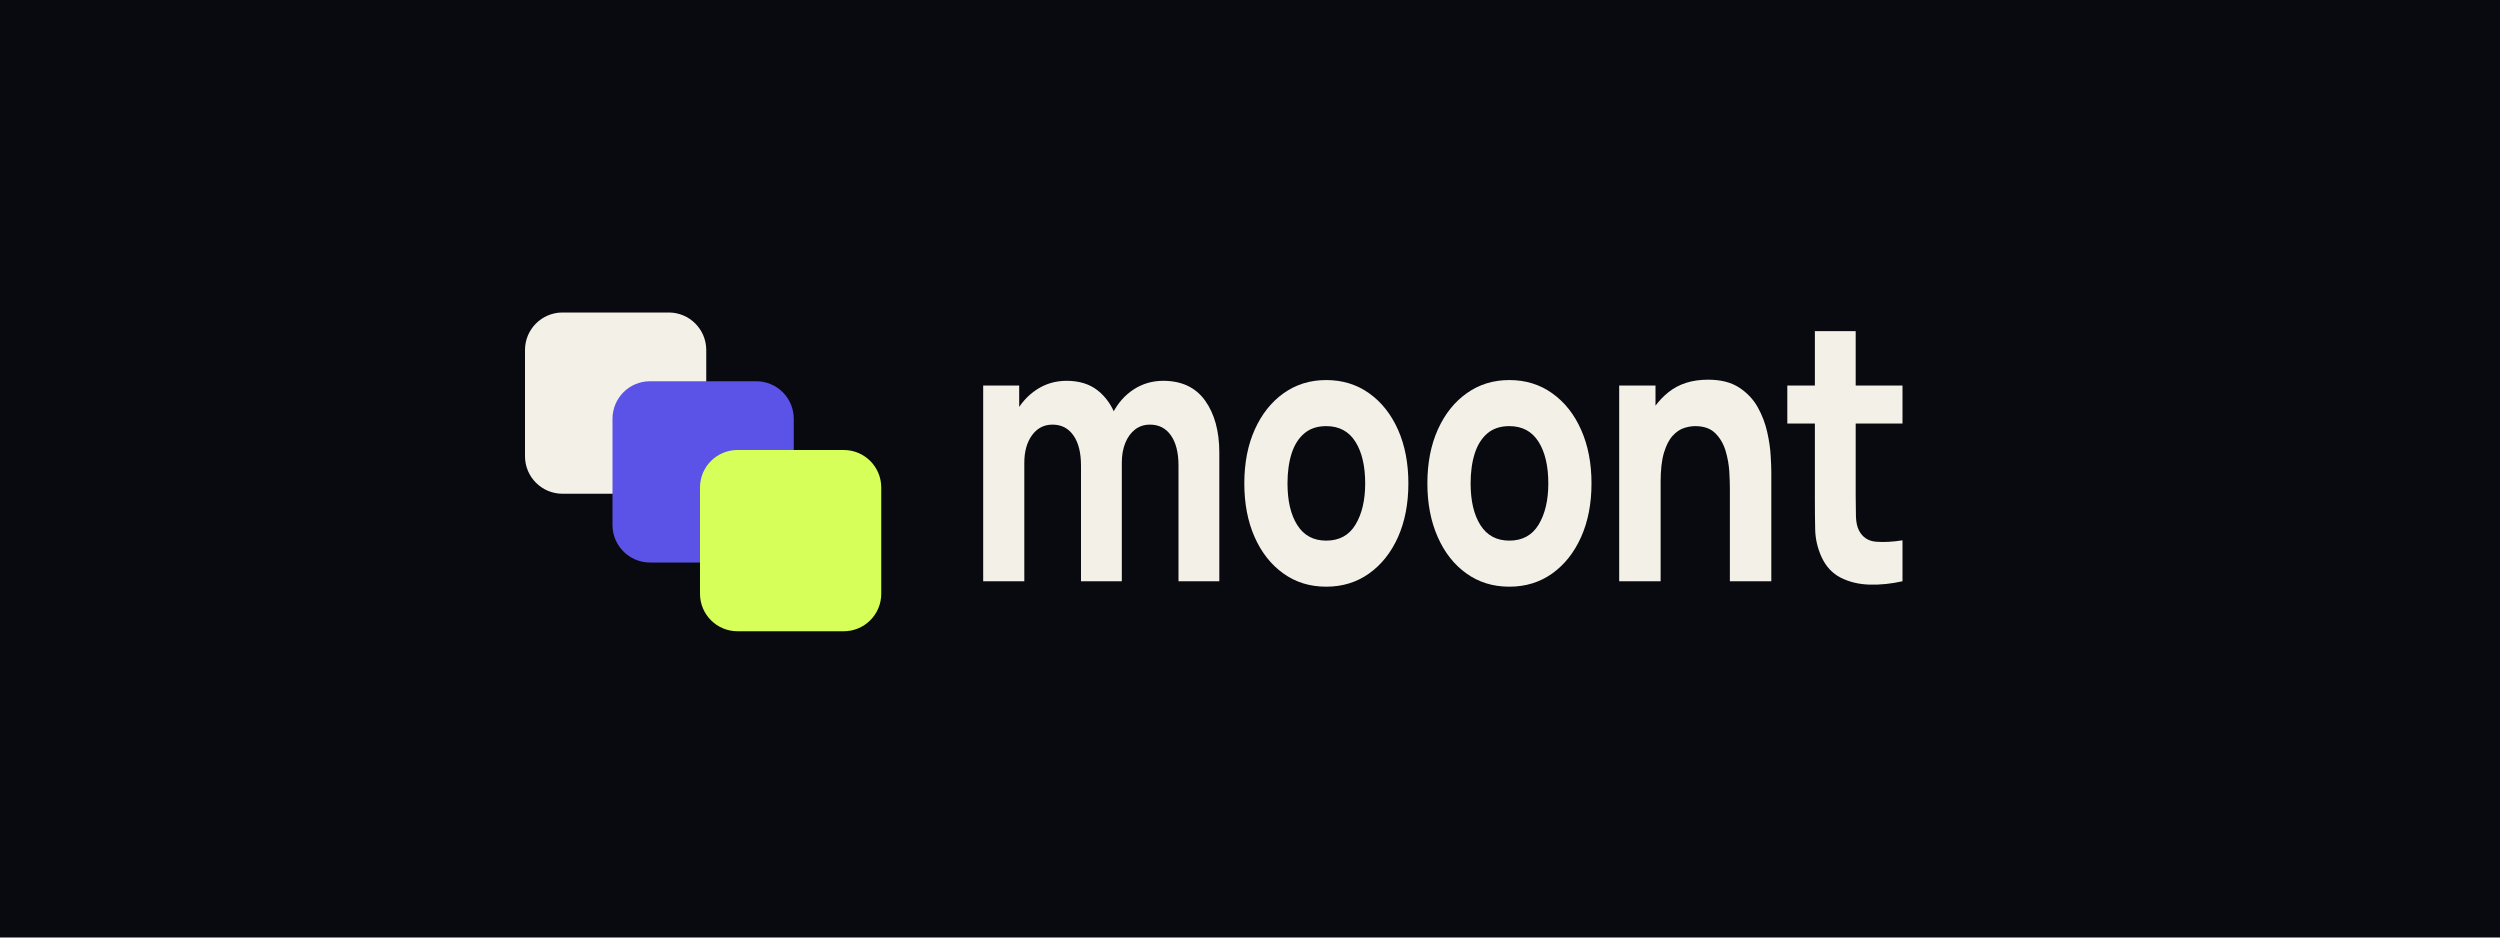
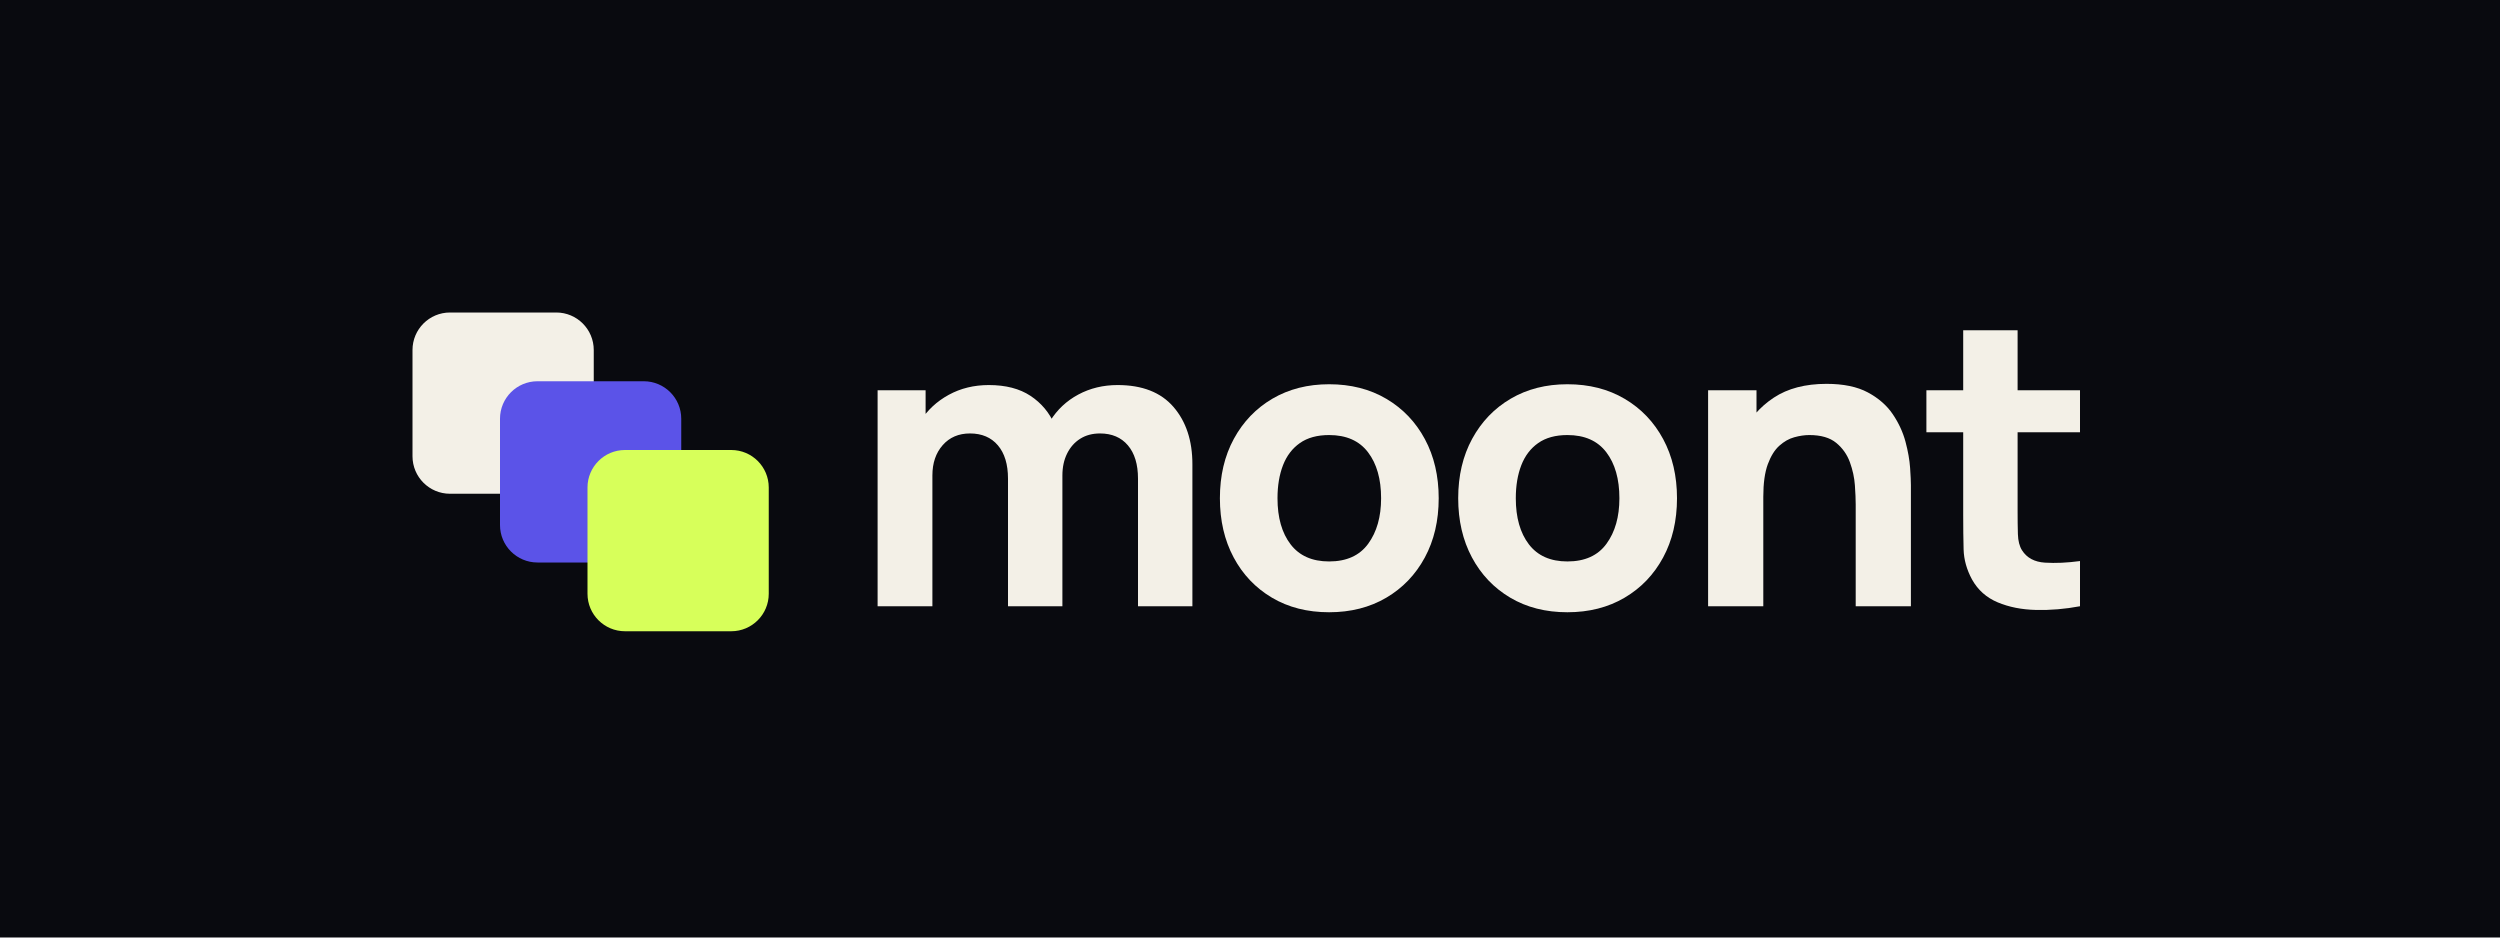
<svg xmlns="http://www.w3.org/2000/svg" width="1600" height="600" viewBox="0 0 1600 600" role="img" aria-labelledby="title">
  <rect width="1600" height="600" fill="#090A0F" />
-   <g transform="translate(320 172) scale(4)">
+   <g transform="translate(248 172) scale(4)">
    <rect x="4" y="7" width="29" height="29" rx="6" fill="#F3F0E7" />
    <rect x="18" y="18" width="29" height="29" rx="6" fill="#5B53E8" />
    <rect x="32" y="29" width="29" height="29" rx="6" fill="#D7FF5A" />
    <g fill="#F3F0E7">
-       <path d="M108.56 50V31.5Q108.56 28.39 107.35 26.67Q106.14 24.94 104 24.94Q102.63 24.94 101.62 25.71Q100.62 26.48 100.05 27.86Q99.49 29.24 99.49 31.03L96.75 28.83Q96.75 25.61 98.01 23.15Q99.27 20.68 101.4 19.3Q103.52 17.93 106.11 17.93Q110.55 17.93 112.82 21.1Q115.09 24.28 115.09 29.41V50ZM77.31 50V18.68H83.07V29.06H83.89V50ZM92.96 50V31.5Q92.96 28.39 91.75 26.67Q90.54 24.94 88.4 24.94Q86.36 24.94 85.12 26.64Q83.89 28.34 83.89 31.03L81.15 28.71Q81.15 25.64 82.42 23.2Q83.7 20.77 85.84 19.35Q87.99 17.93 90.66 17.93Q93.7 17.93 95.66 19.49Q97.62 21.06 98.55 23.67Q99.49 26.28 99.49 29.41V50Z" />
-       <path d="M132.19 50.87Q128.28 50.87 125.33 48.75Q122.38 46.64 120.73 42.91Q119.09 39.18 119.09 34.34Q119.09 29.44 120.77 25.71Q122.45 21.99 125.4 19.9Q128.35 17.81 132.19 17.81Q136.1 17.81 139.07 19.93Q142.03 22.04 143.69 25.77Q145.34 29.5 145.34 34.34Q145.34 39.21 143.68 42.94Q142.01 46.66 139.04 48.77Q136.08 50.87 132.19 50.87ZM132.19 43.5Q135.34 43.5 136.88 40.94Q138.43 38.37 138.43 34.34Q138.43 30.16 136.86 27.67Q135.29 25.18 132.19 25.18Q130.06 25.18 128.69 26.34Q127.32 27.5 126.66 29.55Q126 31.61 126 34.34Q126 38.55 127.57 41.02Q129.14 43.5 132.19 43.5Z" />
-       <path d="M161.49 50.87Q157.58 50.87 154.62 48.75Q151.67 46.64 150.03 42.91Q148.38 39.18 148.38 34.34Q148.38 29.44 150.06 25.71Q151.74 21.99 154.7 19.9Q157.65 17.81 161.49 17.81Q165.4 17.81 168.36 19.93Q171.33 22.04 172.98 25.77Q174.64 29.5 174.64 34.34Q174.64 39.21 172.97 42.94Q171.3 46.66 168.34 48.77Q165.38 50.87 161.49 50.87ZM161.49 43.5Q164.63 43.5 166.18 40.94Q167.73 38.37 167.73 34.34Q167.73 30.16 166.16 27.67Q164.58 25.18 161.49 25.18Q159.35 25.18 157.98 26.34Q156.62 27.5 155.96 29.55Q155.3 31.61 155.3 34.34Q155.3 38.55 156.87 41.02Q158.44 43.5 161.49 43.5Z" />
-       <path d="M196.78 50V35.21Q196.78 34.14 196.69 32.47Q196.59 30.8 196.09 29.12Q195.58 27.44 194.44 26.31Q193.3 25.18 191.22 25.18Q190.38 25.18 189.42 25.49Q188.46 25.81 187.62 26.73Q186.78 27.64 186.24 29.41Q185.7 31.18 185.7 34.11L181.95 31.96Q181.95 28.25 183.2 25Q184.45 21.75 186.96 19.75Q189.46 17.75 193.28 17.75Q196.33 17.75 198.25 19Q200.17 20.25 201.24 22.16Q202.3 24.07 202.76 26.15Q203.22 28.22 203.31 29.93Q203.41 31.64 203.41 32.43V50ZM179.07 50V18.68H184.88V29.06H185.7V50Z" />
-       <path d="M224.4 50Q221.71 50.61 219.13 50.54Q216.55 50.46 214.52 49.43Q212.5 48.41 211.44 46.11Q210.48 43.97 210.43 41.75Q210.38 39.53 210.38 36.72V9.98H216.91V36.25Q216.91 38.08 216.95 39.55Q216.98 41.01 217.44 41.88Q218.3 43.53 220.2 43.68Q222.1 43.82 224.4 43.45ZM205.97 24.77V18.68H224.4V24.77Z" />
+       <path d="M120.08 54V33.584Q120.08 30.16 118.464 28.256Q116.848 26.352 114 26.352Q112.176 26.352 110.832 27.2Q109.488 28.048 108.736 29.568Q107.984 31.088 107.984 33.072L104.336 30.64Q104.336 27.088 106.016 24.368Q107.696 21.648 110.528 20.128Q113.36 18.608 116.816 18.608Q122.736 18.608 125.76 22.112Q128.784 25.616 128.784 31.28V54ZM78.416 54V19.44H86.096V30.896H87.184V54ZM99.28 54V33.584Q99.28 30.16 97.664 28.256Q96.048 26.352 93.2 26.352Q90.48 26.352 88.832 28.224Q87.184 30.096 87.184 33.072L83.536 30.512Q83.536 27.12 85.232 24.432Q86.928 21.744 89.792 20.176Q92.656 18.608 96.208 18.608Q100.272 18.608 102.88 20.336Q105.488 22.064 106.736 24.944Q107.984 27.824 107.984 31.28V54Z" />
+       <path d="M150.656 54.96Q145.44 54.96 141.504 52.624Q137.568 50.288 135.376 46.176Q133.184 42.064 133.184 36.72Q133.184 31.312 135.424 27.2Q137.664 23.088 141.6 20.784Q145.536 18.48 150.656 18.48Q155.872 18.48 159.824 20.816Q163.776 23.152 165.984 27.264Q168.192 31.376 168.192 36.72Q168.192 42.096 165.968 46.208Q163.744 50.32 159.792 52.64Q155.84 54.96 150.656 54.96ZM150.656 46.832Q154.848 46.832 156.912 44Q158.976 41.168 158.976 36.72Q158.976 32.112 156.88 29.36Q154.784 26.608 150.656 26.608Q147.808 26.608 145.984 27.888Q144.16 29.168 143.28 31.44Q142.4 33.712 142.4 36.72Q142.4 41.36 144.496 44.096Q146.592 46.832 150.656 46.832Z" />
+       <path d="M188.784 54.96Q183.568 54.96 179.632 52.624Q175.696 50.288 173.504 46.176Q171.312 42.064 171.312 36.72Q171.312 31.312 173.552 27.2Q175.792 23.088 179.728 20.784Q183.664 18.48 188.784 18.48Q194 18.48 197.952 20.816Q201.904 23.152 204.112 27.264Q206.32 31.376 206.32 36.72Q206.32 42.096 204.096 46.208Q201.872 50.32 197.92 52.64Q193.968 54.96 188.784 54.96ZM188.784 46.832Q192.976 46.832 195.04 44Q197.104 41.168 197.104 36.72Q197.104 32.112 195.008 29.36Q192.912 26.608 188.784 26.608Q185.936 26.608 184.112 27.888Q182.288 29.168 181.408 31.44Q180.528 33.712 180.528 36.72Q180.528 41.36 182.624 44.096Q184.72 46.832 188.784 46.832Z" />
+       <path d="M234.912 54V37.68Q234.912 36.496 234.784 34.656Q234.656 32.816 233.984 30.96Q233.312 29.104 231.792 27.856Q230.272 26.608 227.488 26.608Q226.368 26.608 225.088 26.96Q223.808 27.312 222.688 28.32Q221.568 29.328 220.848 31.28Q220.128 33.232 220.128 36.464L215.136 34.096Q215.136 30 216.8 26.416Q218.464 22.832 221.808 20.624Q225.152 18.416 230.24 18.416Q234.304 18.416 236.864 19.792Q239.424 21.168 240.848 23.28Q242.272 25.392 242.88 27.68Q243.488 29.968 243.616 31.856Q243.744 33.744 243.744 34.608V54ZM211.296 54V19.44H219.04V30.896H220.128V54Z" />
+       <path d="M270.8 54Q267.216 54.672 263.776 54.592Q260.336 54.512 257.632 53.376Q254.928 52.24 253.52 49.712Q252.24 47.344 252.176 44.896Q252.112 42.448 252.112 39.344V9.84H260.816V38.832Q260.816 40.848 260.864 42.464Q260.912 44.08 261.52 45.04Q262.672 46.864 265.2 47.024Q267.728 47.184 270.8 46.768ZM246.224 26.16V19.44H270.8V26.16Z" />
    </g>
  </g>
</svg>
